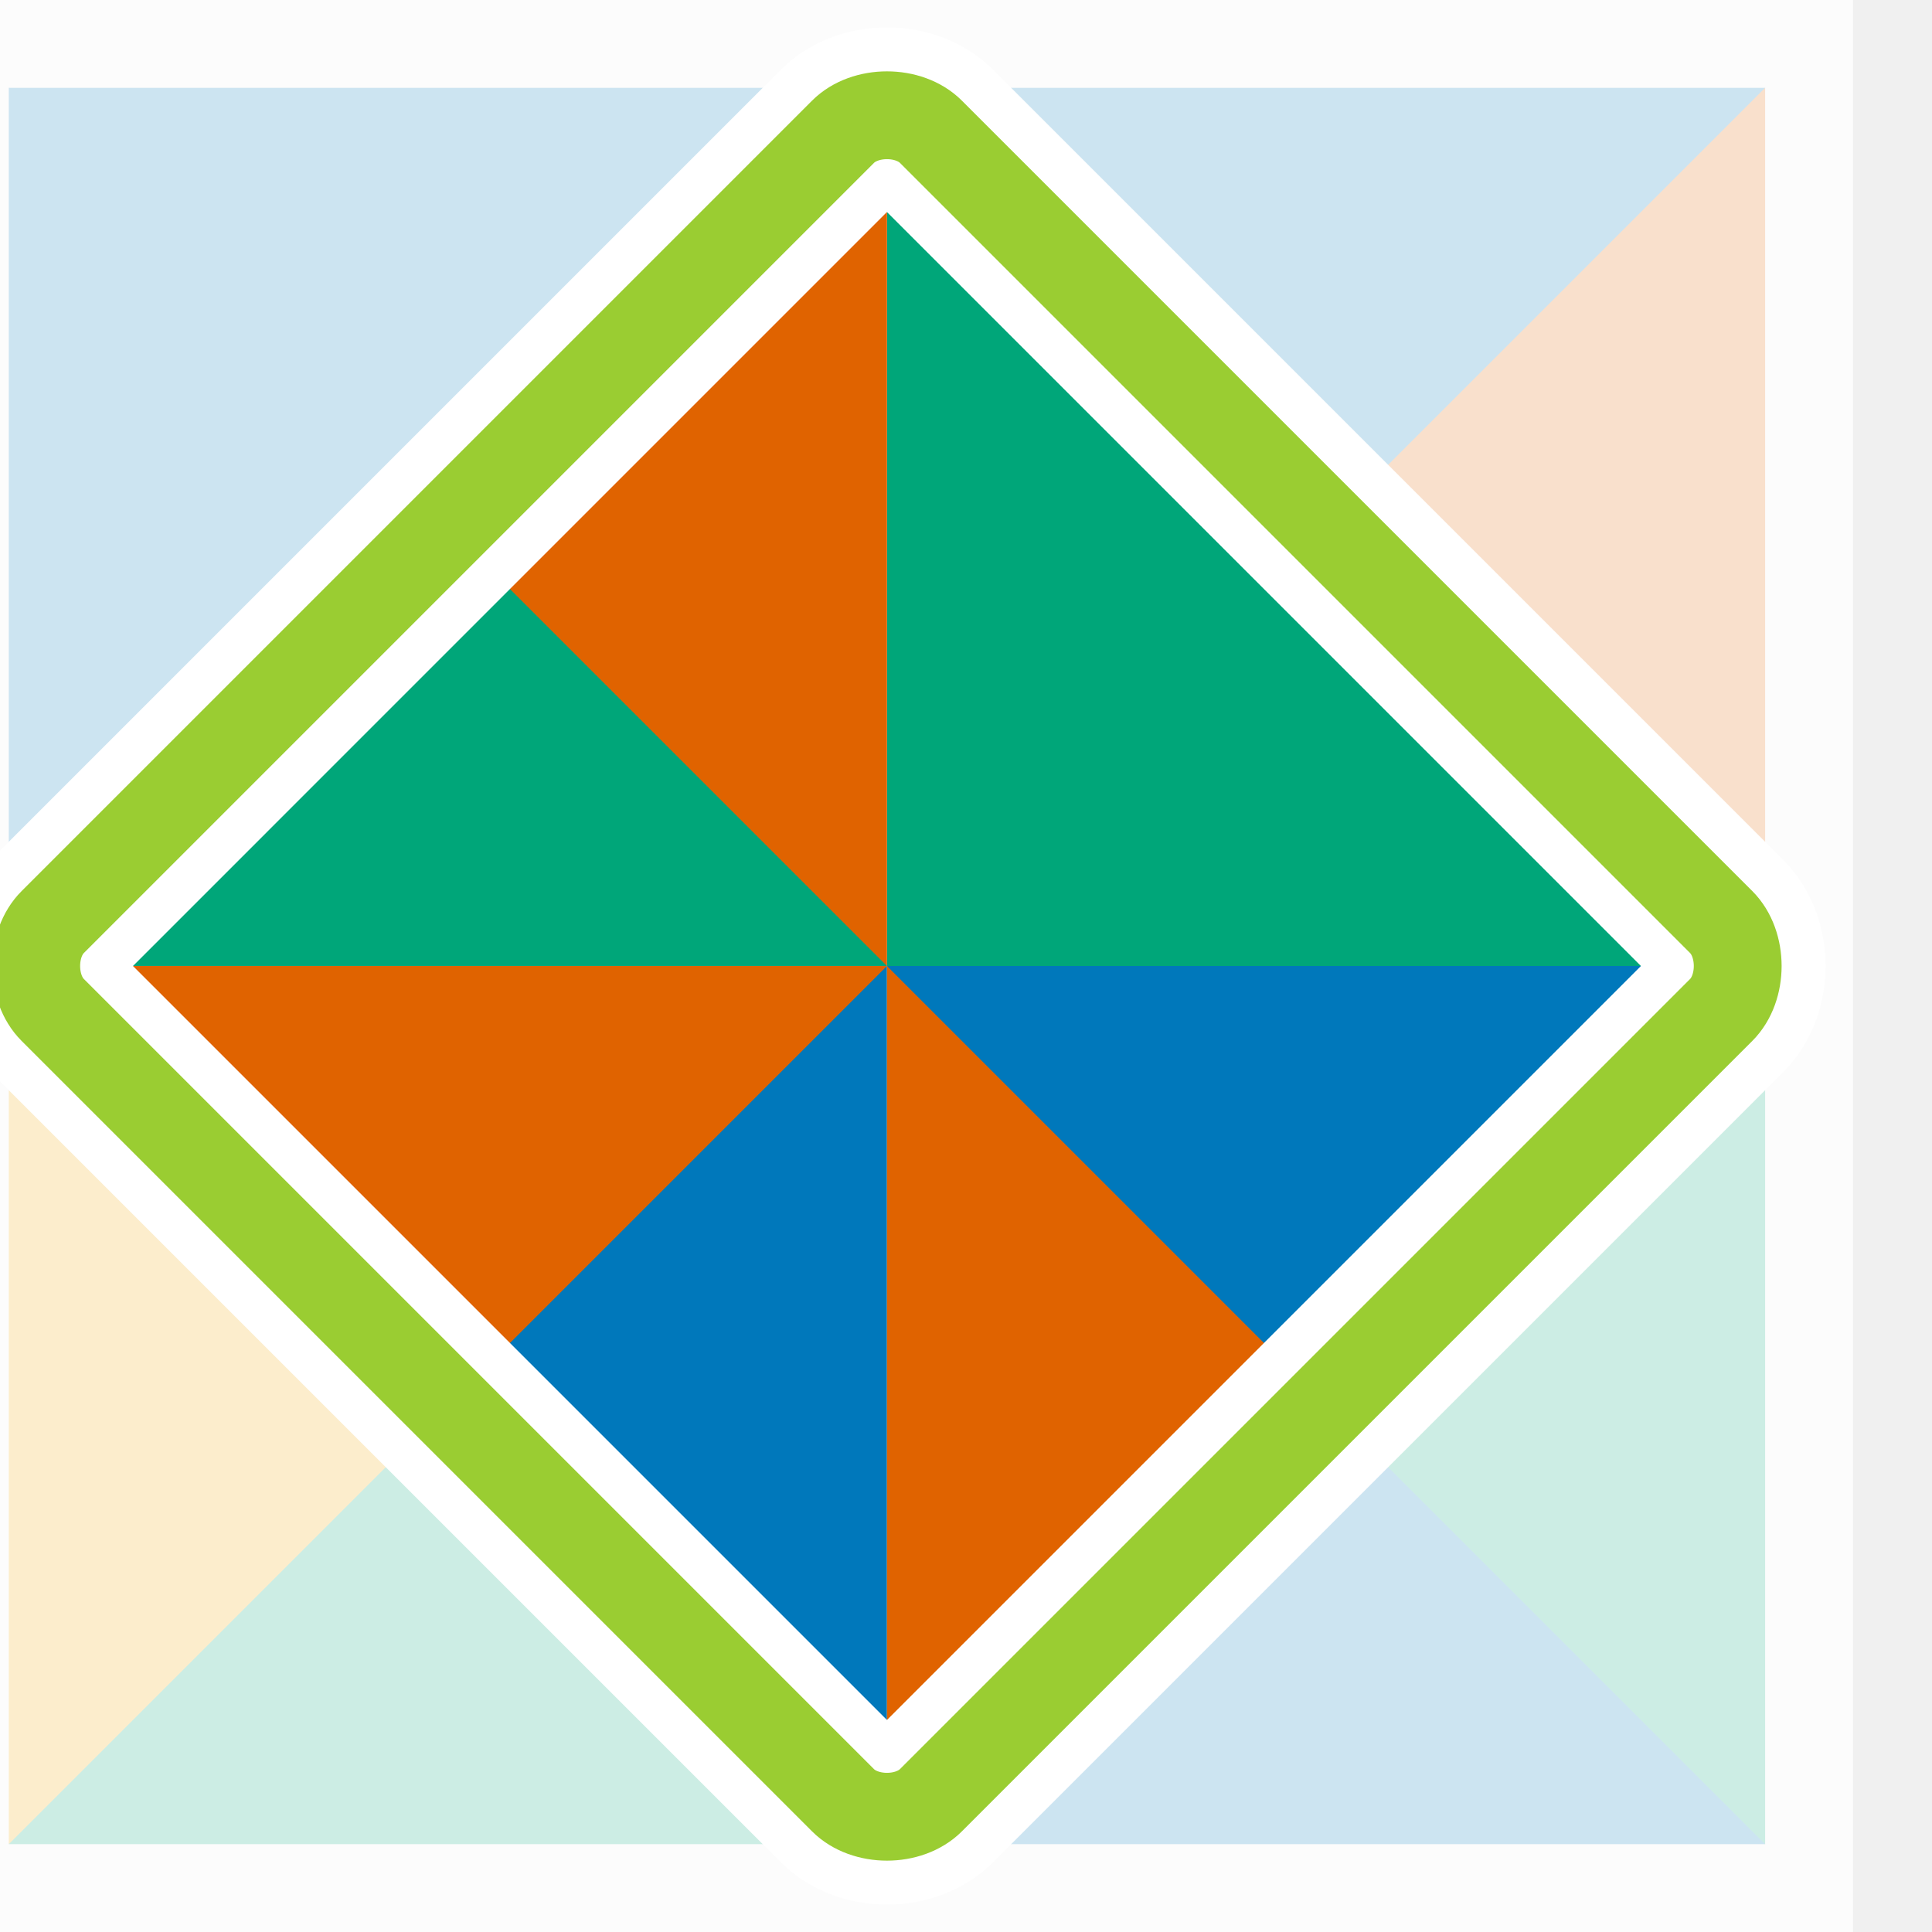
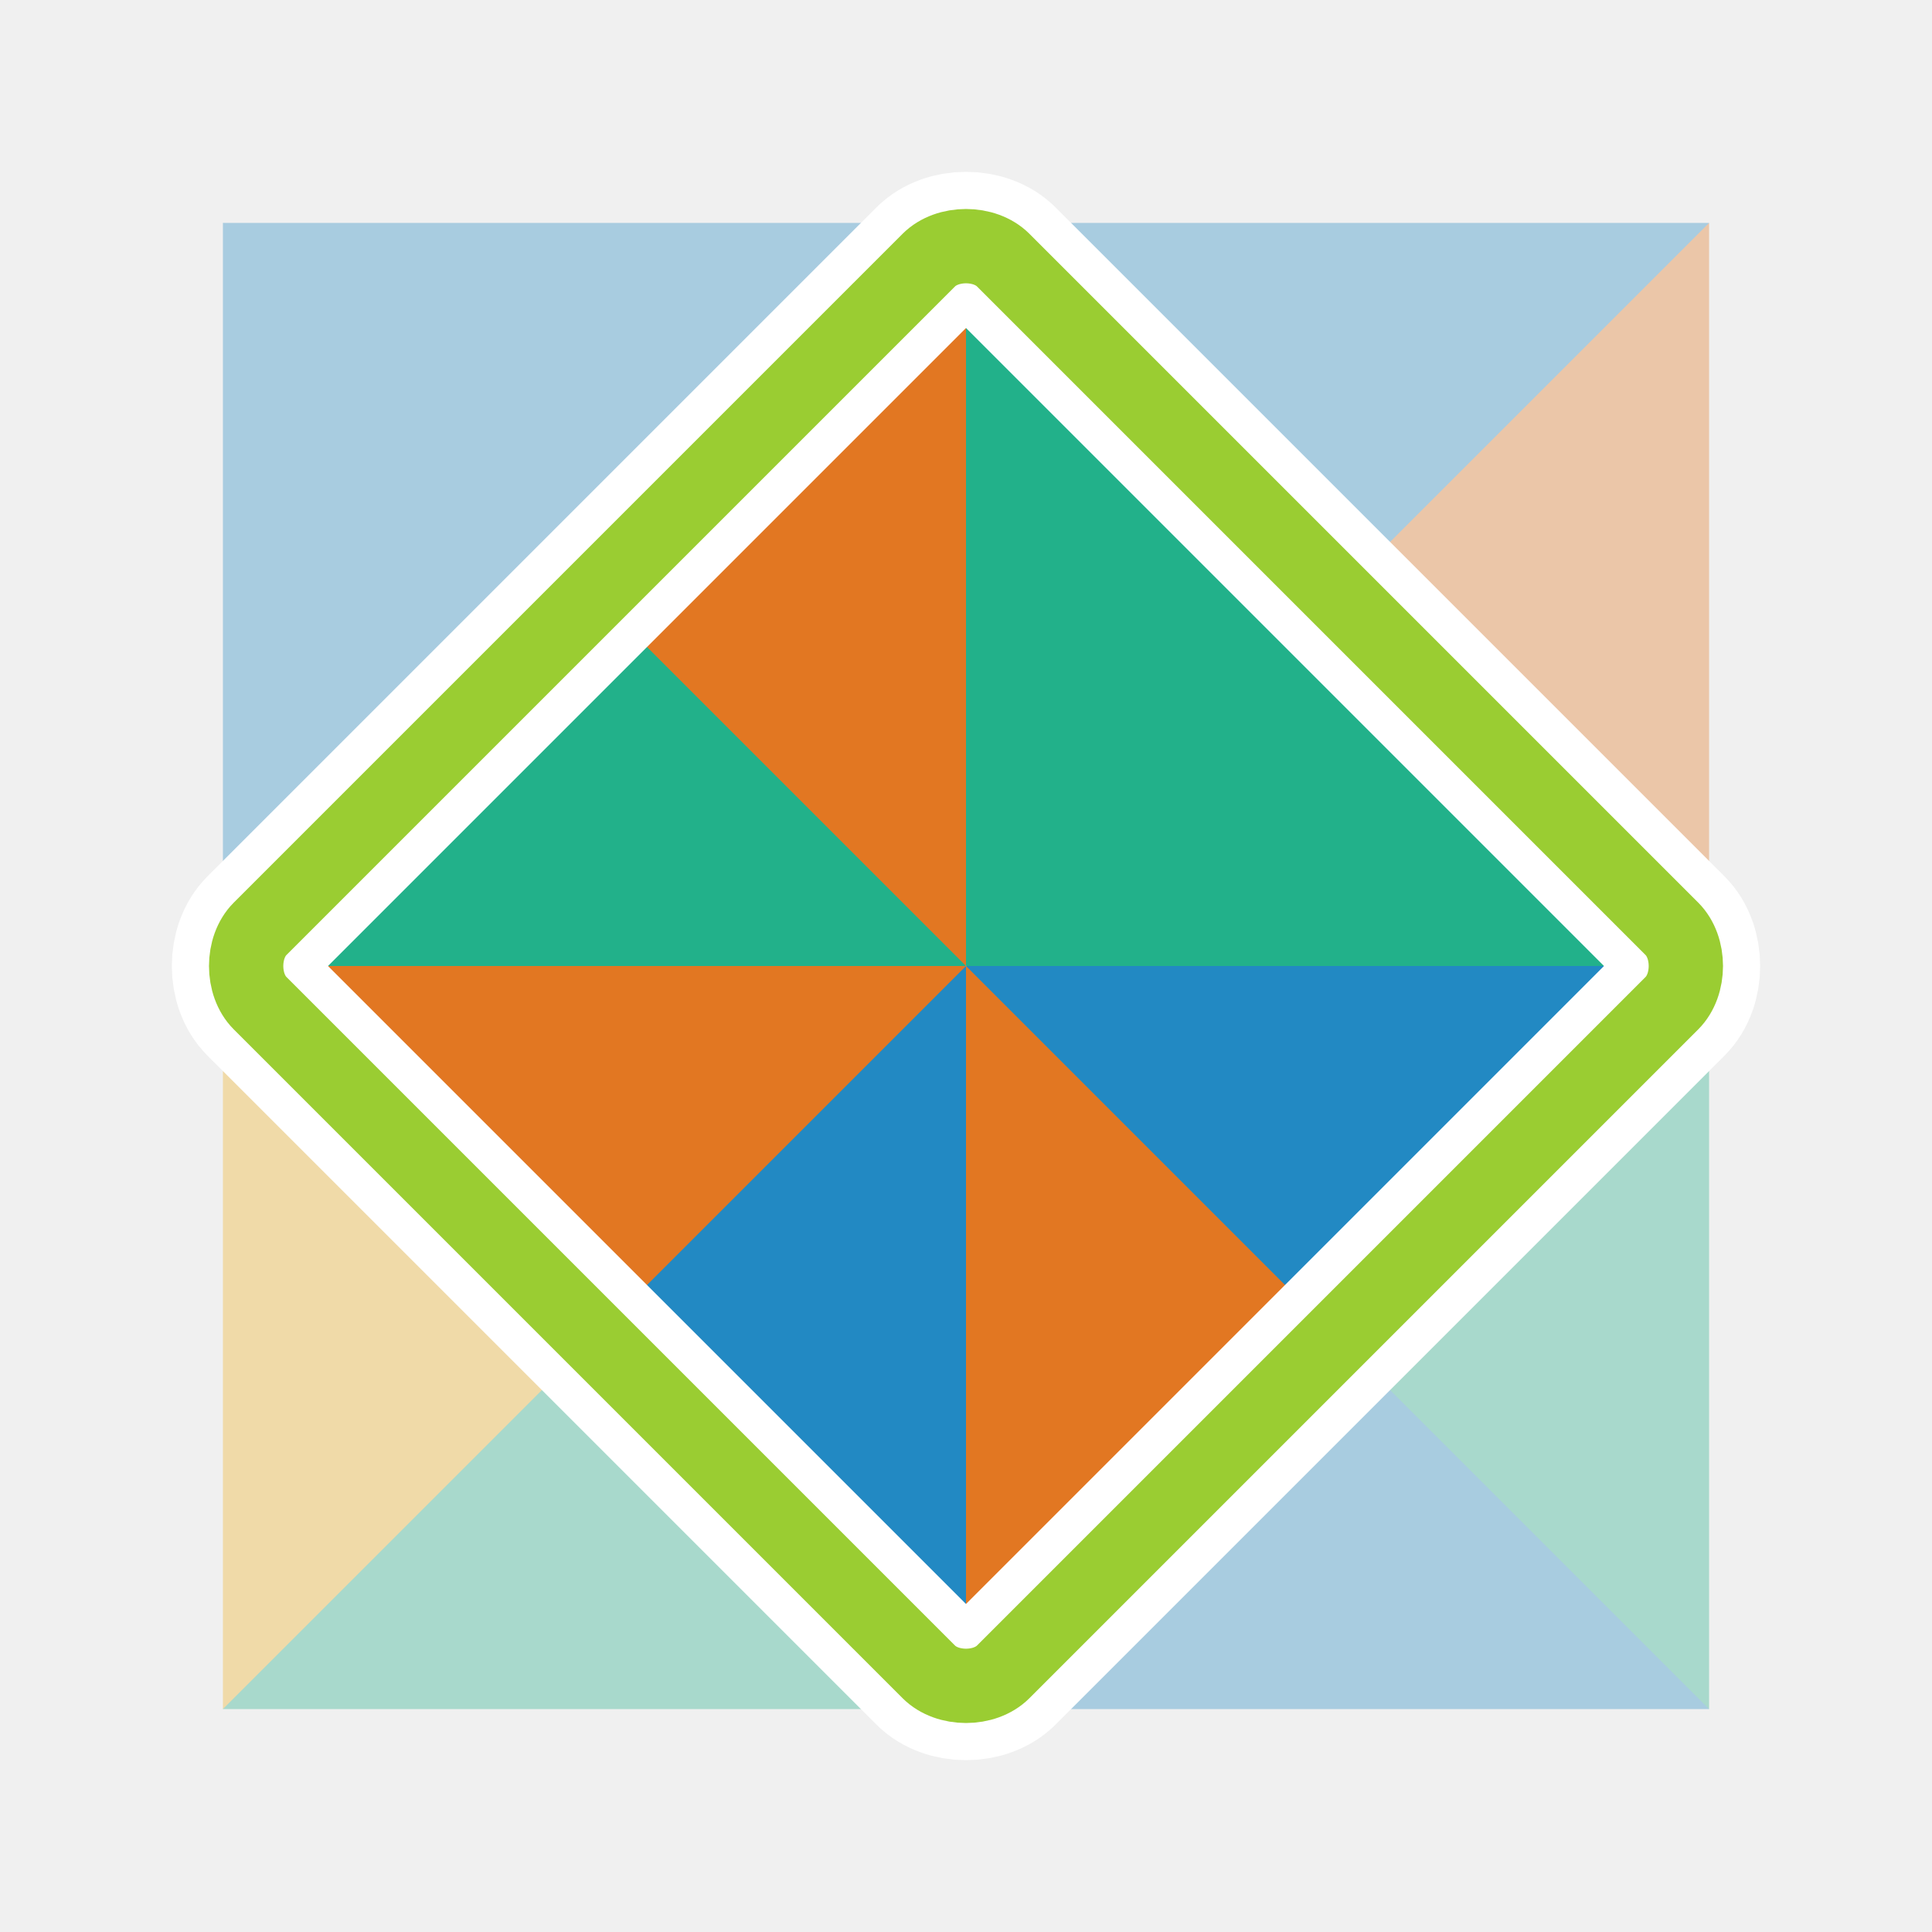
- <svg viewBox="-1 -110 220 220">
-   <g clip-path="path('M 10.52 3 L 89.48 3 C 93.24 3 97 6.76 97 10.52 L 97 89.48 C 97 93.24 93.24 97 89.48 97 L 10.52 97 C 6.76 97 3 93.24 3 89.48 L 3 10.52 C 3 6.76 6.76 3 10.52 3 Z ') view-box">
-     <path fill="#E06300" d="M0 0h100L83.333 50H16.667Z" />
-     <path fill="#0078BB" d="M100 0v100L50 83.333V50Z" />
-     <path fill="#00A679" d="M100 100H0l16.667-50H50Z" />
-     <path fill="#F2A700" d="M0 100V0l50 50Z" />
+ <svg viewBox="-30 -130 260 260">
+   <g mask="url(#scorer-vertex-mask)">
+     <g clip-path="path('M 10.52 3 L 89.48 3 C 93.24 3 97 6.76 97 10.52 L 97 89.48 C 97 93.24 93.24 97 89.48 97 L 10.52 97 C 6.76 97 3 93.24 3 89.48 L 3 10.52 C 3 6.76 6.76 3 10.52 3 Z ') view-box">
+       <path fill="#E06300" d="M0 0h100L83.333 50H16.667Z" />
+       <path fill="#0078BB" d="M100 0v100L50 83.333V50Z" />
+       <path fill="#00A679" d="M100 100H0l16.667-50H50Z" />
+       <path fill="#F2A700" d="M0 100V0l50 50Z" />
+     </g>
+     <g clip-path="path('M 103 89.48 L 103 10.52 C 103 6.76 106.76 3 110.52 3 L 189.48 3 C 193.24 3 197 6.76 197 10.52 L 197 89.48 C 197 93.24 193.24 97 189.48 97 L 110.52 97 C 106.76 97 103 93.24 103 89.48 Z ') view-box">
+       <path fill="#E06300" d="M100 100V0l50 16.667v66.666Z" />
+       <path fill="#0078BB" d="M100 0h100l-16.667 50H150Z" />
+       <path fill="#00A679" d="M200 0v100l-50-16.667V50Z" />
+       <path fill="#0078BB" d="M200 100H100l50-50Z" />
+     </g>
+     <g clip-path="path('M 189.48 -3 L 110.52 -3 C 106.76 -3 103 -6.76 103 -10.52 L 103 -89.48 C 103 -93.24 106.76 -97 110.52 -97 L 189.48 -97 C 193.24 -97 197 -93.24 197 -89.48 L 197 -10.52 C 197 -6.76 193.24 -3 189.48 -3 Z ') view-box">
+       <path fill="#00A679" d="M200 0H100l16.667-50h66.666Z" />
+       <path fill="#00A679" d="M100 0v-100l50 16.667V-50Z" />
+       <path fill="#0078BB" d="M100-100h100l-16.667 50H150Z" />
+       <path fill="#E06300" d="M200-100V0l-50-50Z" />
+     </g>
+     <g clip-path="path('M 89.48 -3 L 10.52 -3 C 6.76 -3 3 -6.76 3 -10.52 L 3 -89.48 C 3 -93.24 6.76 -97 10.52 -97 L 89.48 -97 C 93.24 -97 97 -93.24 97 -89.48 L 97 -10.52 C 97 -6.76 93.24 -3 89.48 -3 Z ') view-box">
+       <path fill="#00A679" d="M100 0H0l16.667-50h66.666Z" />
+       <path fill="#0078BB" d="M0 0v-100l50 16.667V-50Z" />
+       <path fill="#0078BB" d="M0-100h100L83.333-50H50Z" />
+       <path fill="#E06300" d="M100-100V0L50-50Z" />
+     </g>
  </g>
-   <g clip-path="path('M 103 89.48 L 103 10.52 C 103 6.76 106.76 3 110.52 3 L 189.48 3 C 193.24 3 197 6.76 197 10.52 L 197 89.48 C 197 93.24 193.24 97 189.48 97 L 110.52 97 C 106.76 97 103 93.24 103 89.48 Z ') view-box">
-     <path fill="#E06300" d="M100 100V0l50 16.667v66.666Z" />
-     <path fill="#0078BB" d="M100 0h100l-16.667 50H150Z" />
-     <path fill="#00A679" d="M200 0v100l-50-16.667V50Z" />
-     <path fill="#0078BB" d="M200 100H100l50-50Z" />
-   </g>
-   <g clip-path="path('M 189.48 -3 L 110.52 -3 C 106.76 -3 103 -6.76 103 -10.52 L 103 -89.48 C 103 -93.24 106.76 -97 110.52 -97 L 189.48 -97 C 193.24 -97 197 -93.24 197 -89.48 L 197 -10.52 C 197 -6.76 193.24 -3 189.48 -3 Z ') view-box">
-     <path fill="#00A679" d="M200 0H100l16.667-50h66.666Z" />
-     <path fill="#00A679" d="M100 0v-100l50 16.667V-50Z" />
-     <path fill="#0078BB" d="M100-100h100l-16.667 50H150Z" />
-     <path fill="#E06300" d="M200-100V0l-50-50Z" />
-   </g>
-   <g clip-path="path('M 89.48 -3 L 10.52 -3 C 6.76 -3 3 -6.76 3 -10.52 L 3 -89.48 C 3 -93.24 6.76 -97 10.52 -97 L 89.48 -97 C 93.24 -97 97 -93.24 97 -89.48 L 97 -10.52 C 97 -6.76 93.24 -3 89.48 -3 Z ') view-box">
-     <path fill="#00A679" d="M100 0H0l16.667-50h66.666Z" />
-     <path fill="#0078BB" d="M0 0v-100l50 16.667V-50Z" />
-     <path fill="#0078BB" d="M0-100h100L83.333-50H50Z" />
-     <path fill="#E06300" d="M100-100V0L50-50Z" />
-   </g>
-   <path fill="#fff" d="M-10-110h220v220H-10zM5 5l40 40 10 10 40 40c2.5 2.5 7.5 2.5 10 0l40-40 10-10 40-40c2.5-2.5 2.5-7.5 0-10l-40-40-10-10-40-40c-2.5-2.5-7.5-2.5-10 0L55-55 45-45 5-5C2.5-2.5 2.5 2.5 5 5Z" opacity=".8" />
+   <mask id="scorer-vertex-mask">
+     <path fill="#fff" d="M-10-110h220v220H-10z" opacity=".3" />
+     <path fill="#fff" d="m5 5 40 40 10 10 40 40c2.5 2.5 7.5 2.5 10 0l40-40 10-10 40-40c2.5-2.5 2.5-7.5 0-10l-40-40-10-10-40-40c-2.5-2.5-7.5-2.5-10 0L55-55 45-45 5-5C2.5-2.5 2.5 2.5 5 5Z" opacity=".8" />
+   </mask>
  <path fill="transparent" stroke="#fff" stroke-width="20" d="m5 5 40 40 10 10 40 40c2.5 2.5 7.5 2.5 10 0l40-40 10-10 40-40c2.5-2.5 2.5-7.5 0-10l-40-40-10-10-40-40c-2.5-2.5-7.5-2.5-10 0L55-55 45-45 5-5C2.5-2.5 2.5 2.5 5 5Z" />
  <path fill="transparent" stroke="#9acd32" stroke-width="10" d="m5 5 40 40 10 10 40 40c2.5 2.5 7.5 2.5 10 0l40-40 10-10 40-40c2.5-2.5 2.5-7.5 0-10l-40-40-10-10-40-40c-2.5-2.5-7.5-2.5-10 0L55-55 45-45 5-5C2.5-2.5 2.5 2.5 5 5Z" />
</svg>
